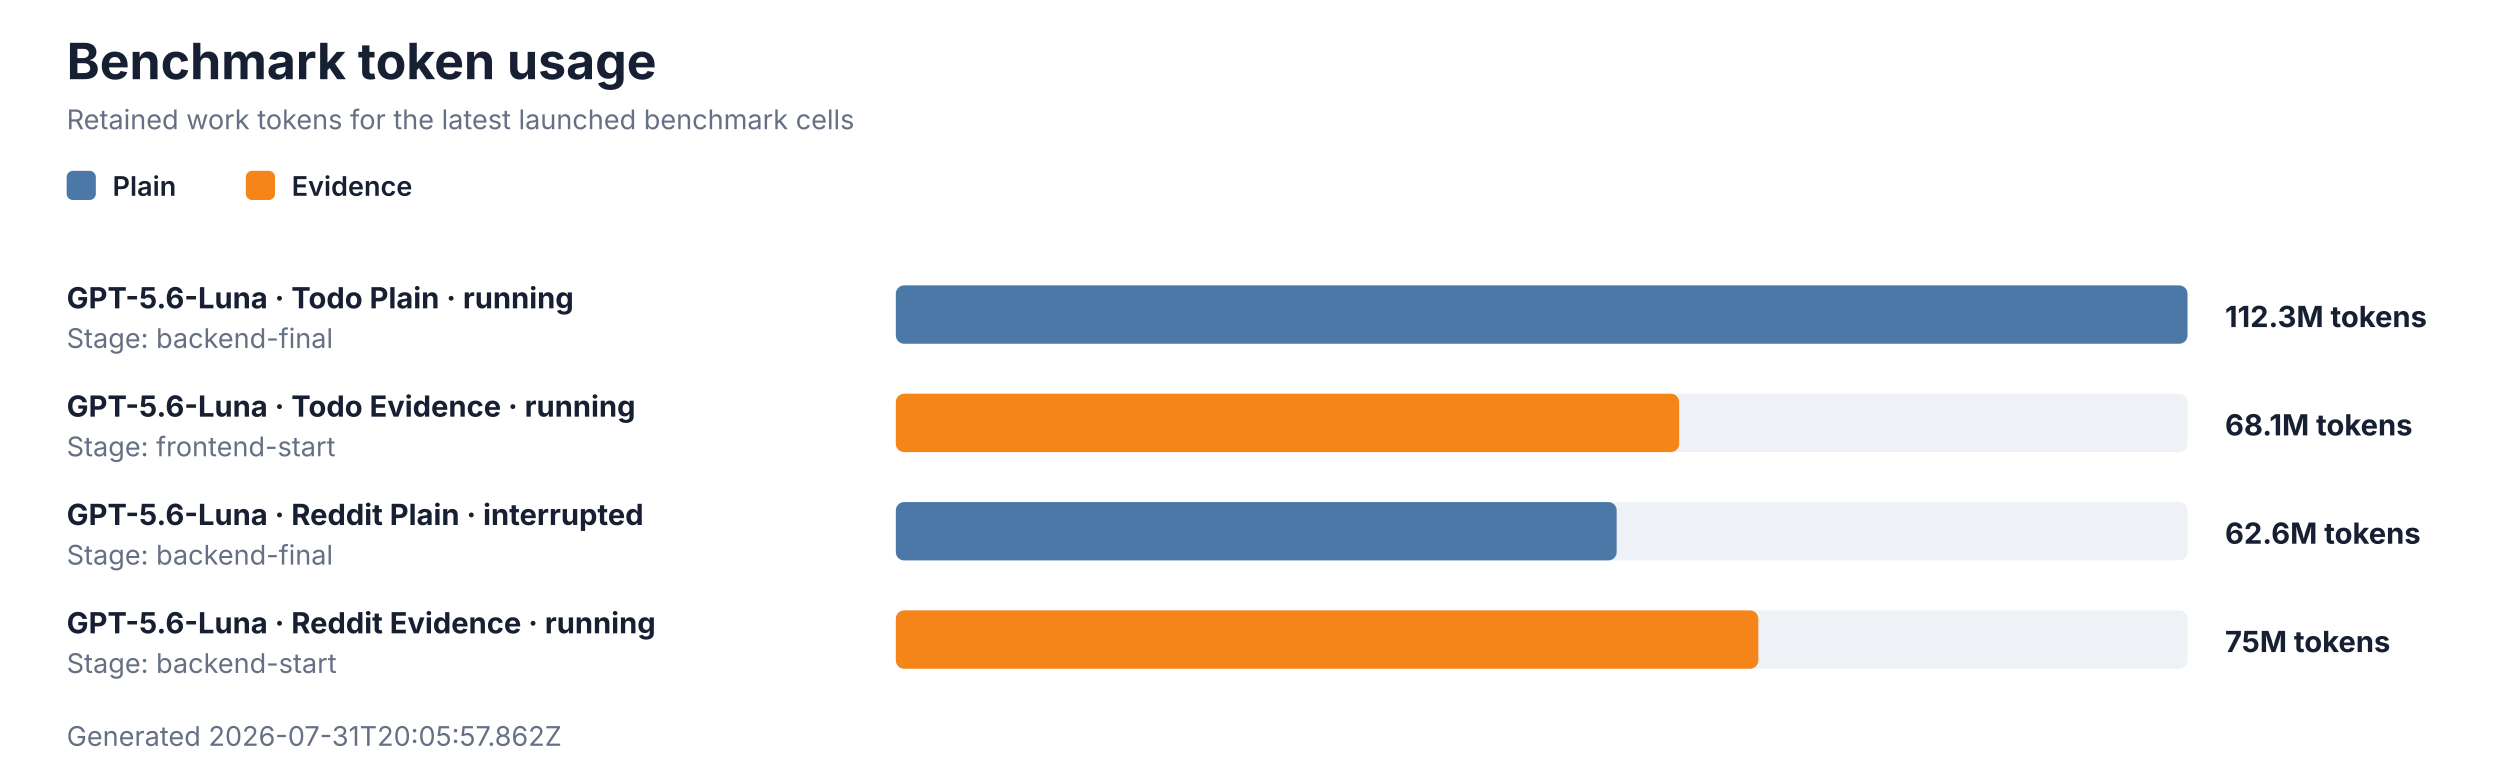
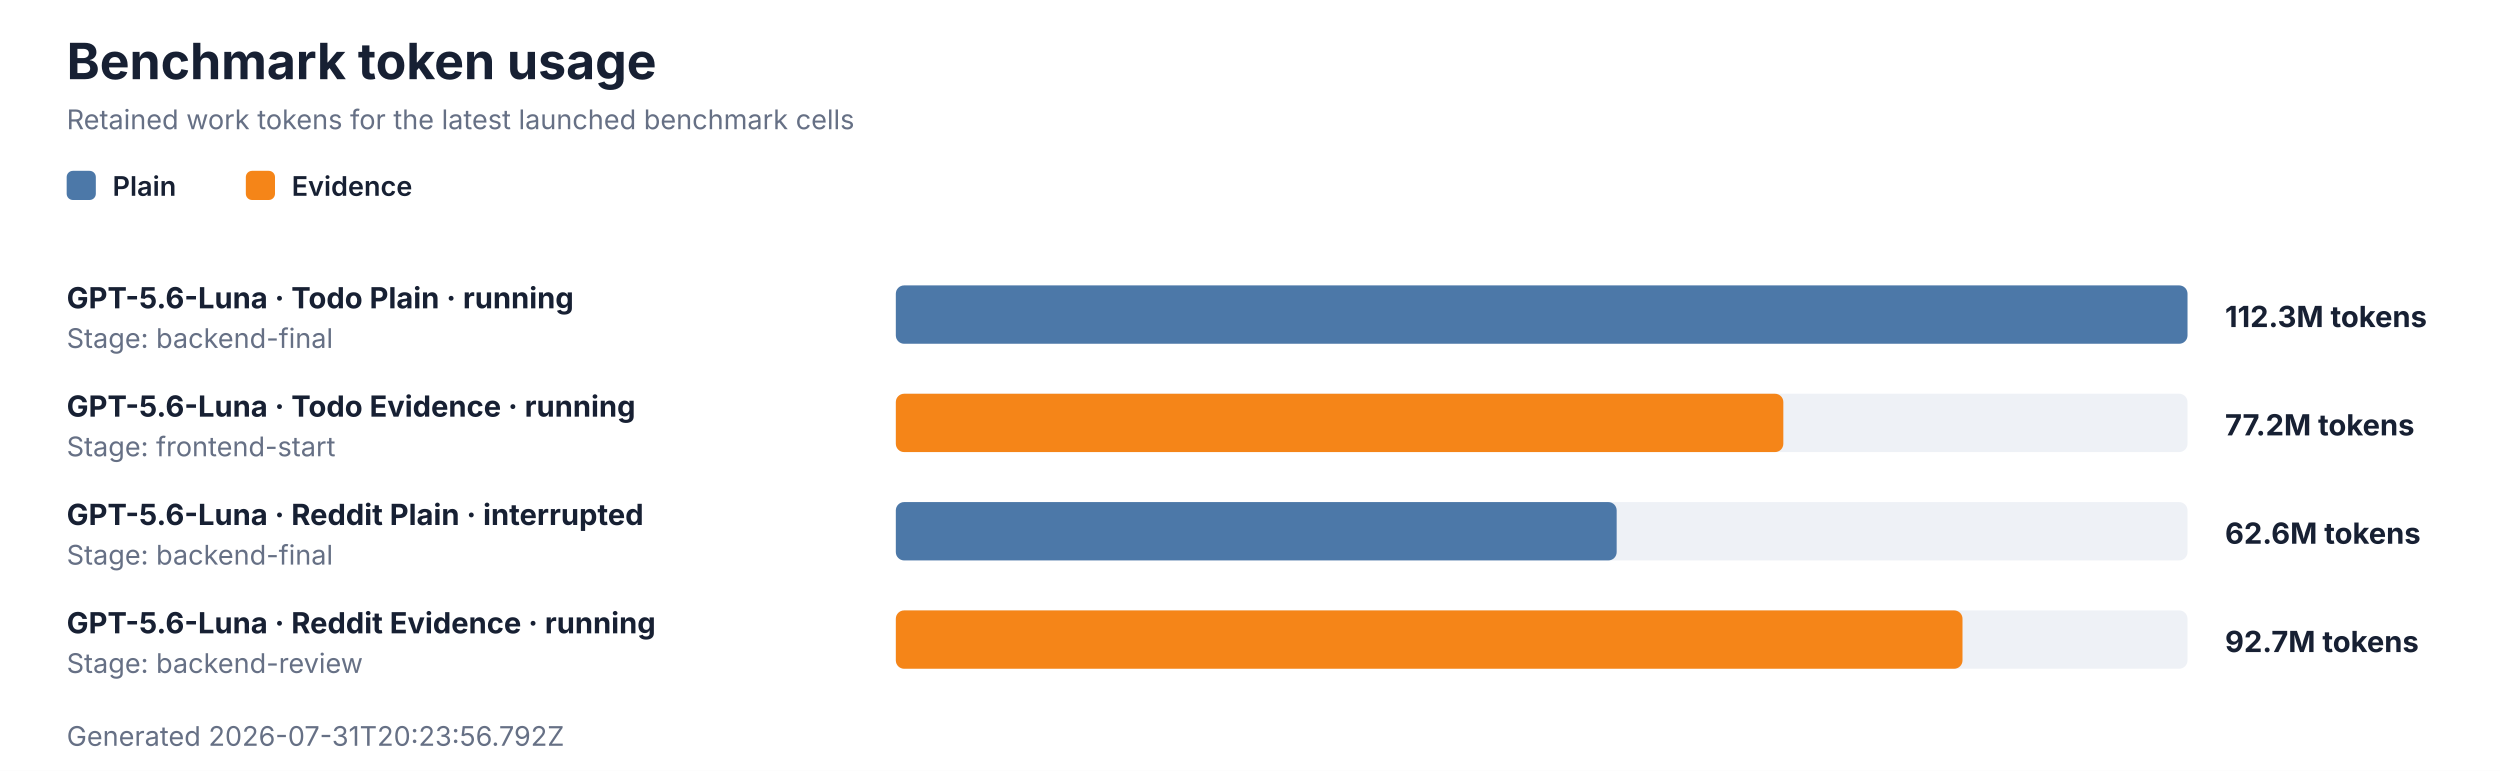
<svg xmlns="http://www.w3.org/2000/svg" role="img" aria-labelledby="title description" viewBox="0 0 1200 370" width="1200" height="370">
  <style>
  text { font-family: Inter, ui-sans-serif, system-ui, -apple-system, BlinkMacSystemFont, 'Segoe UI', sans-serif; fill: #172033; }
  .title { font-size: 24px; font-weight: 700; }
  .subtitle, .stage, .generated { font-size: 13px; fill: #667085; }
  .label { font-size: 14px; font-weight: 650; }
  .value { font-size: 14px; font-weight: 700; }
  .legend { font-size: 13px; font-weight: 600; }
  .empty { font-size: 15px; fill: #667085; }
  .track { fill: #eef1f6; }
</style>
  <rect width="1200" height="370" fill="#ffffff" />
  <text x="32" y="38" class="title">Benchmark token usage</text>
  <text x="32" y="62" class="subtitle">Retained work tokens for the latest launched benchmark cells</text>
  <rect x="32" y="82" width="14" height="14" rx="3" fill="#4c78a8" />
  <text x="54" y="94" class="legend">Plain</text>
  <rect x="118" y="82" width="14" height="14" rx="3" fill="#f58518" />
  <text x="140" y="94" class="legend">Evidence</text>
  <text x="32" y="148" class="label">GPT-5.6-Luna · Todo Plain · running</text>
  <text x="32" y="167" class="stage">Stage: backend-final</text>
  <rect x="430" y="137" width="620" height="28" rx="4" class="track" />
  <rect x="430" y="137" width="620" height="28" rx="4" fill="#4c78a8" />
  <text x="1068" y="157" class="value">112.3M tokens</text>
  <text x="32" y="200" class="label">GPT-5.6-Luna · Todo Evidence · running</text>
  <text x="32" y="219" class="stage">Stage: frontend-start</text>
  <rect x="430" y="189" width="620" height="28" rx="4" class="track" />
-   <rect x="430" y="189" width="376" height="28" rx="4" fill="#f58518" />
-   <text x="1068" y="209" class="value">68.1M tokens</text>
+   <rect x="430" y="189" width="426" height="28" rx="4" fill="#f58518" />
+   <text x="1068" y="209" class="value">77.2M tokens</text>
  <text x="32" y="252" class="label">GPT-5.6-Luna · Reddit Plain · interrupted</text>
  <text x="32" y="271" class="stage">Stage: backend-final</text>
  <rect x="430" y="241" width="620" height="28" rx="4" class="track" />
  <rect x="430" y="241" width="346" height="28" rx="4" fill="#4c78a8" />
  <text x="1068" y="261" class="value">62.6M tokens</text>
  <text x="32" y="304" class="label">GPT-5.6-Luna · Reddit Evidence · running</text>
-   <text x="32" y="323" class="stage">Stage: backend-start</text>
+   <text x="32" y="323" class="stage">Stage: backend-review</text>
  <rect x="430" y="293" width="620" height="28" rx="4" class="track" />
-   <rect x="430" y="293" width="414" height="28" rx="4" fill="#f58518" />
-   <text x="1068" y="313" class="value">75M tokens</text>
-   <text x="32" y="358" class="generated">Generated 2026-07-31T20:05:57.862Z</text>
+   <rect x="430" y="293" width="512" height="28" rx="4" fill="#f58518" />
+   <text x="1068" y="313" class="value">92.7M tokens</text>
+   <text x="32" y="358" class="generated">Generated 2026-07-31T20:23:56.792Z</text>
</svg>
